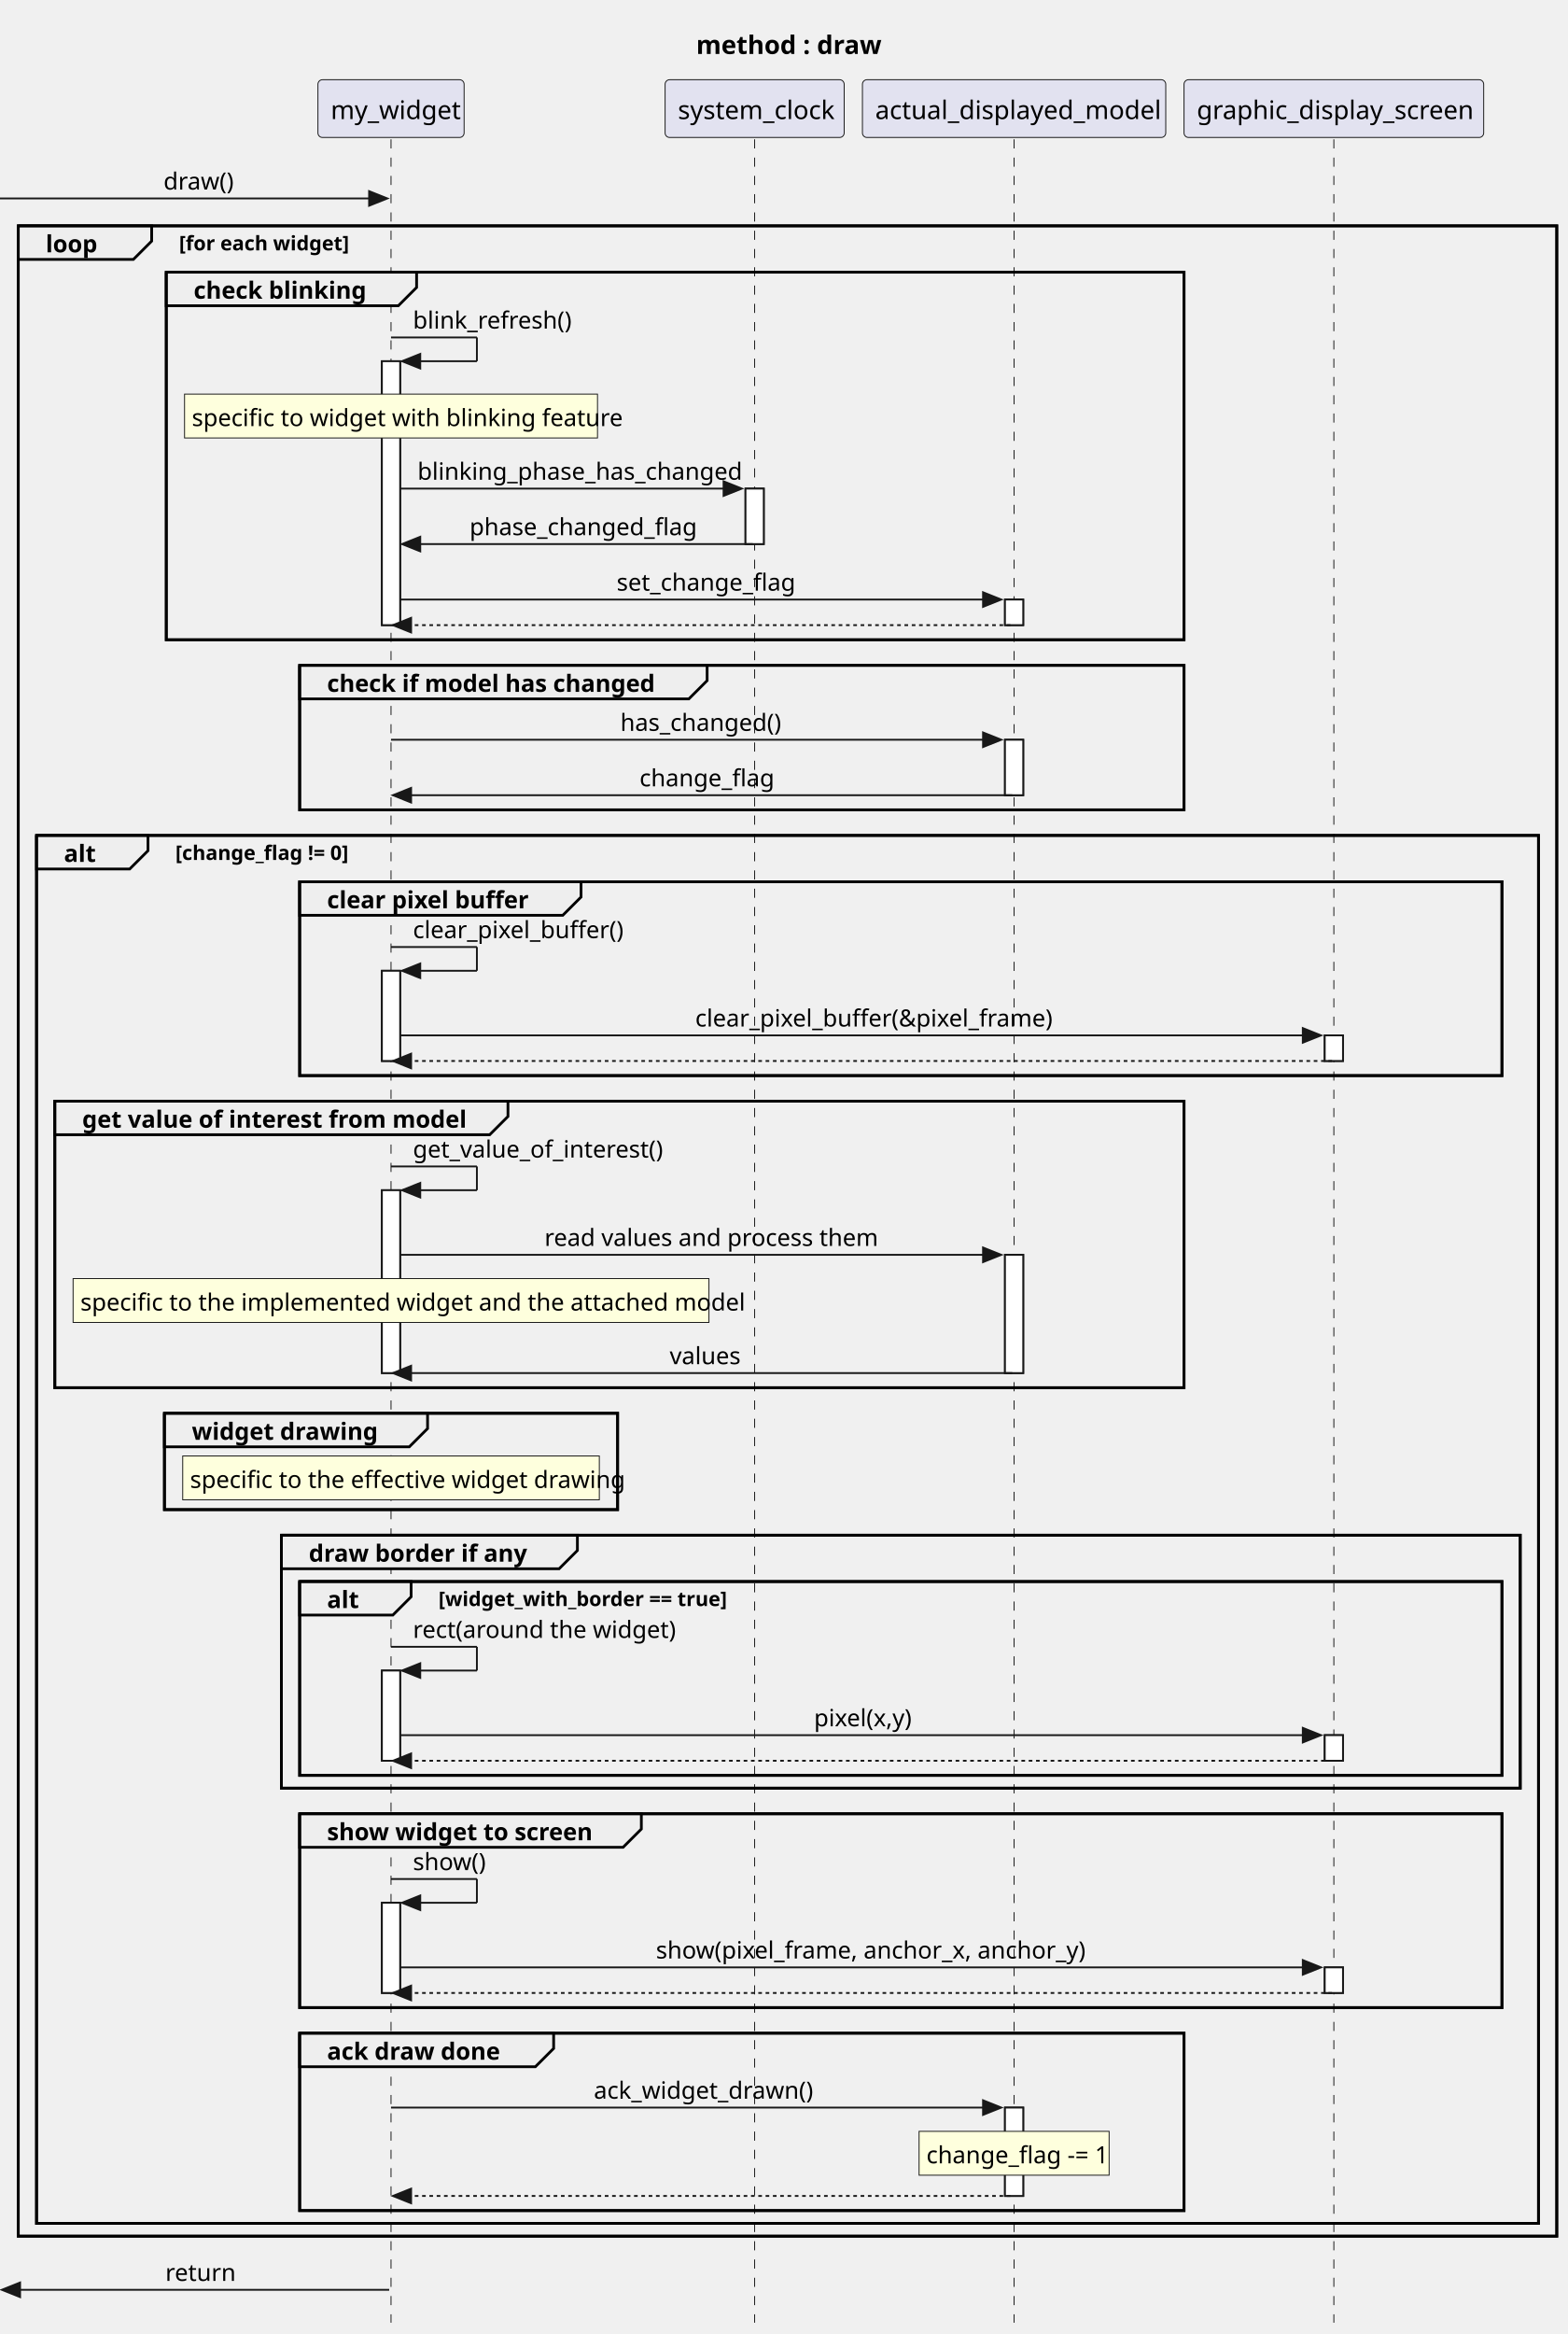
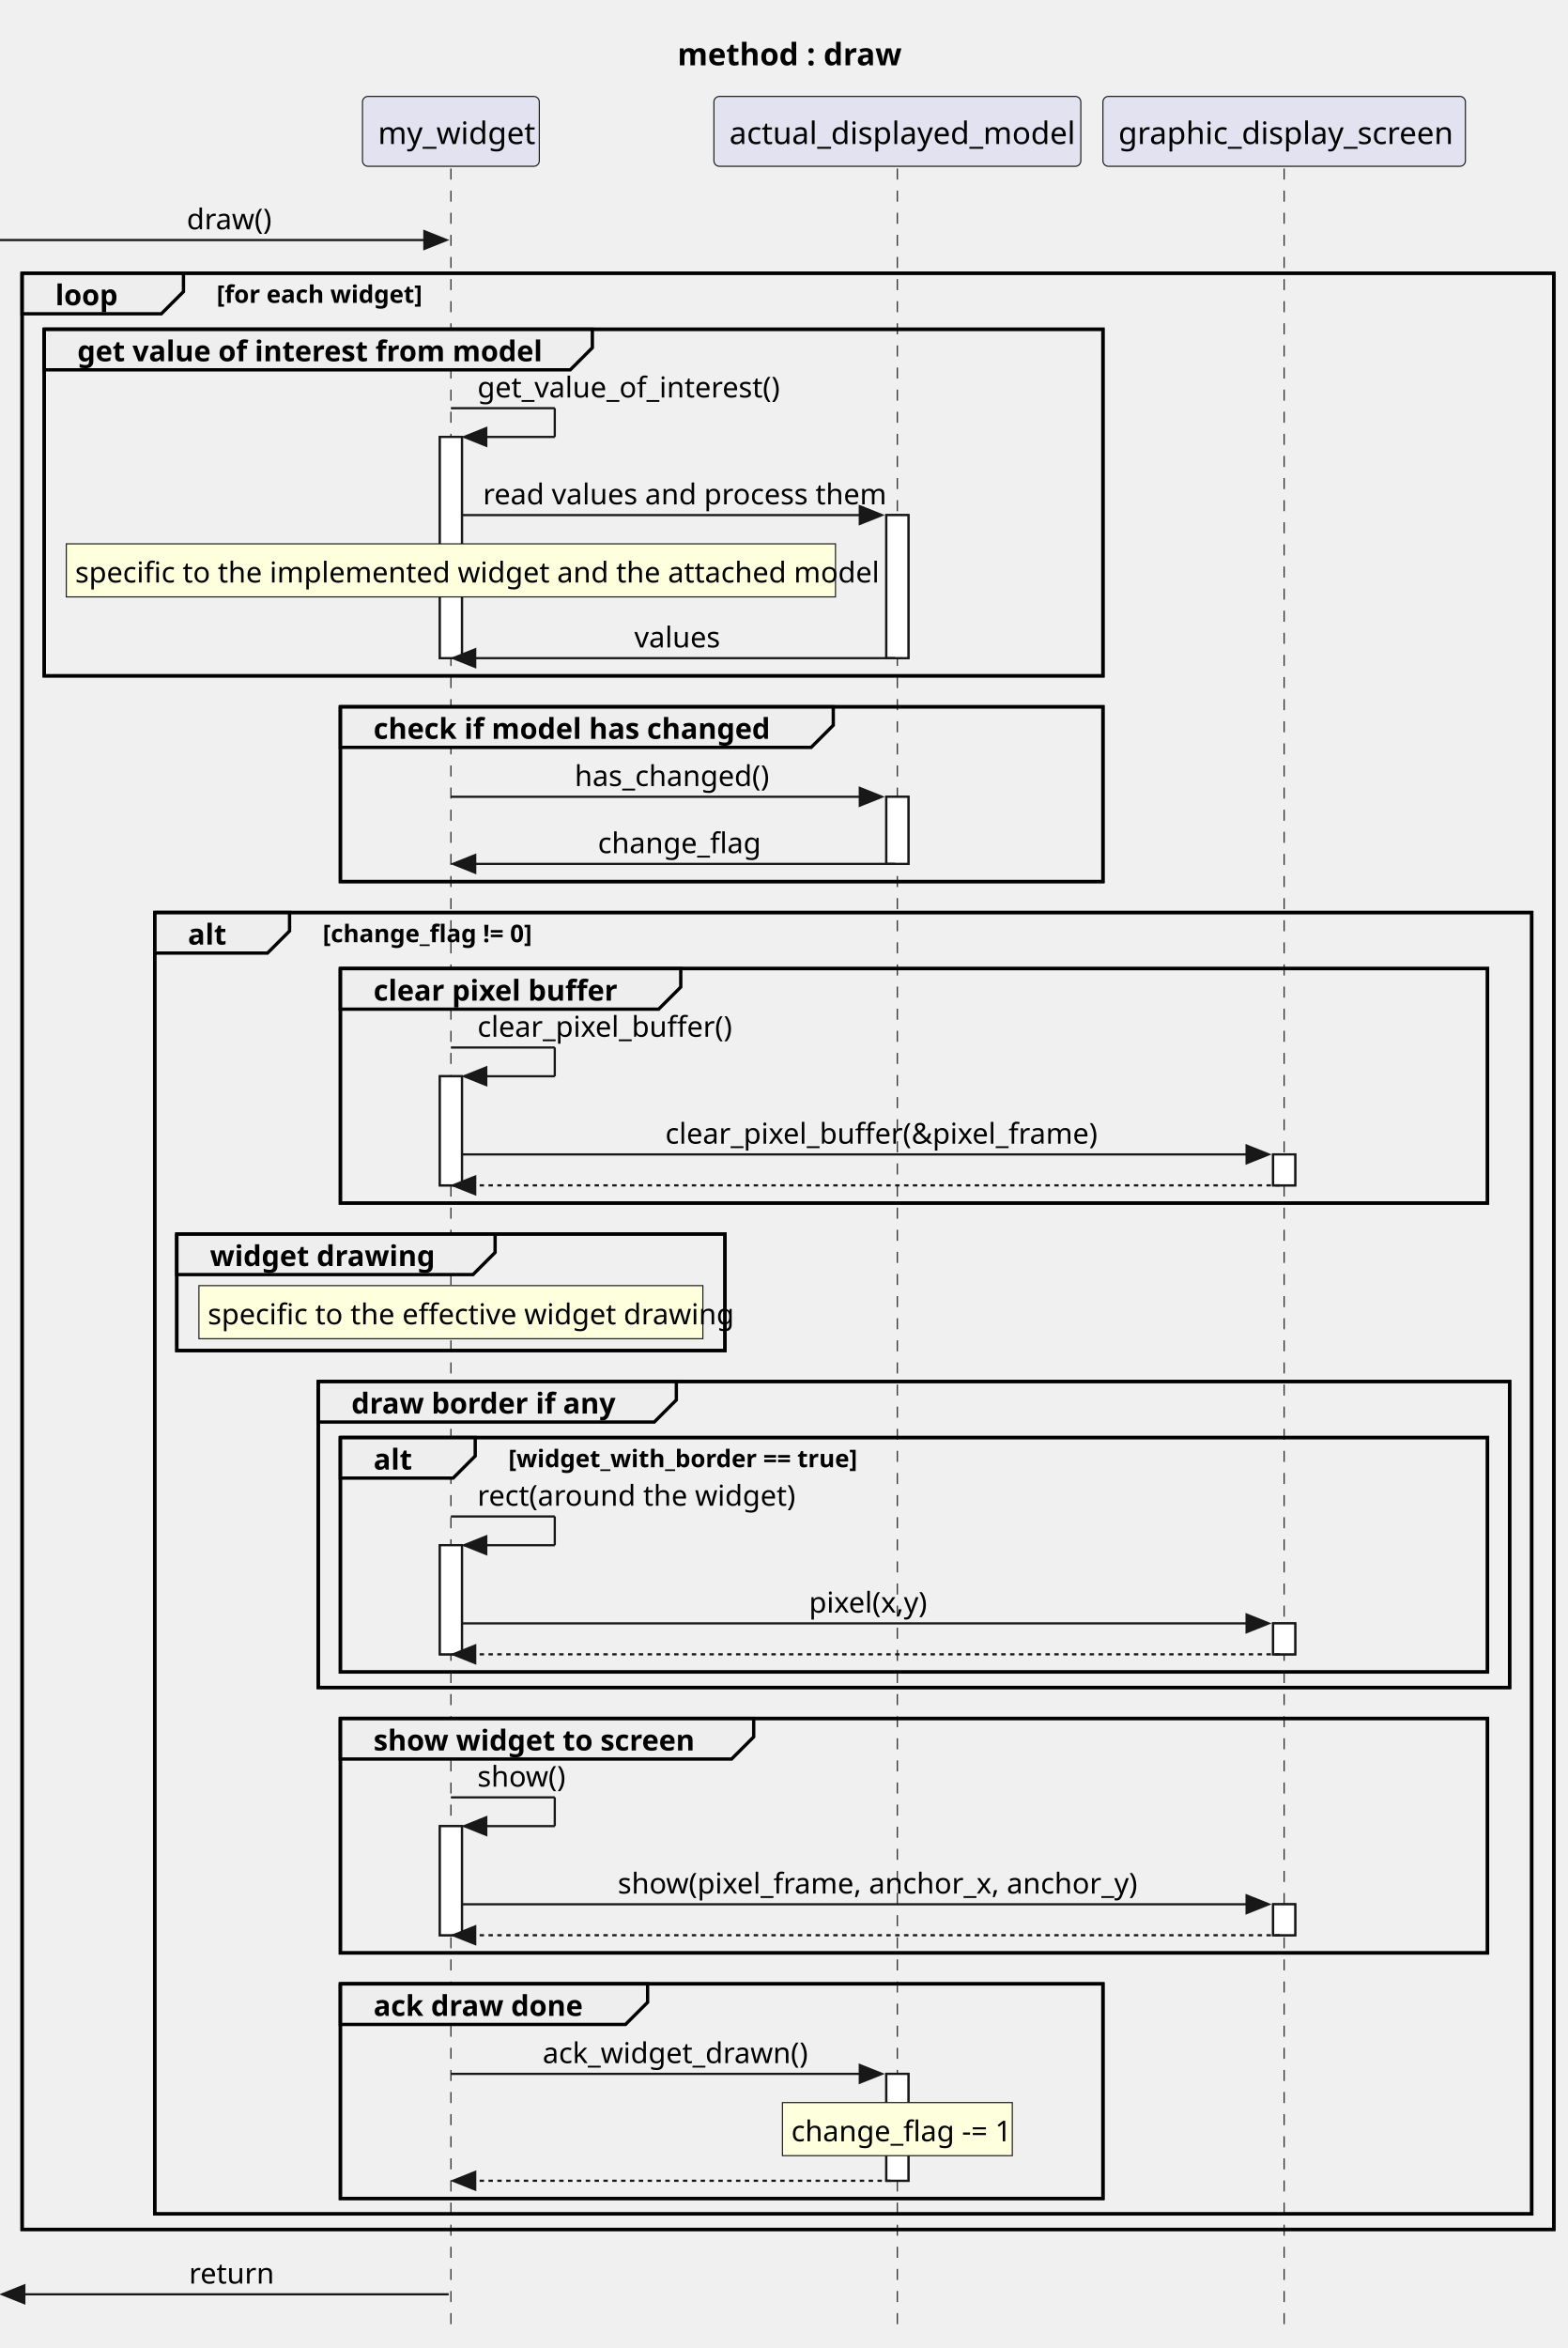
- <svg xmlns="http://www.w3.org/2000/svg" contentStyleType="text/css" height="1277px" preserveAspectRatio="none" style="width:858px;height:1277px;background:#FFFFFF;" version="1.1" viewBox="0 0 858 1277" width="858px" zoomAndPan="magnify">
+ <svg xmlns="http://www.w3.org/2000/svg" contentStyleType="text/css" height="1062px" preserveAspectRatio="none" style="width:709px;height:1062px;background:#FFFFFF;" version="1.1" viewBox="0 0 709 1062" width="709px" zoomAndPan="magnify">
  <defs />
  <g>
-     <text fill="#000000" font-family="sans-serif" font-size="14" font-weight="bold" lengthAdjust="spacing" textLength="99" x="381" y="29.533">method : draw</text>
-     <rect fill="#FFFFFF" height="144.406" style="stroke:#181818;stroke-width:1.0;" width="10" x="209" y="197.625" />
-     <rect fill="#FFFFFF" height="49.352" style="stroke:#181818;stroke-width:1.0;" width="10" x="209" y="531.141" />
-     <rect fill="#FFFFFF" height="100.055" style="stroke:#181818;stroke-width:1.0;" width="10" x="209" y="651.195" />
-     <rect fill="#FFFFFF" height="49.352" style="stroke:#181818;stroke-width:1.0;" width="10" x="209" y="914.008" />
-     <rect fill="#FFFFFF" height="49.352" style="stroke:#181818;stroke-width:1.0;" width="10" x="209" y="1041.062" />
-     <rect fill="#FFFFFF" height="30.352" style="stroke:#181818;stroke-width:1.0;" width="10" x="408" y="267.328" />
-     <rect fill="#FFFFFF" height="14" style="stroke:#181818;stroke-width:1.0;" width="10" x="550" y="328.031" />
-     <rect fill="#FFFFFF" height="30.352" style="stroke:#181818;stroke-width:1.0;" width="10" x="550" y="404.734" />
-     <rect fill="#FFFFFF" height="64.703" style="stroke:#181818;stroke-width:1.0;" width="10" x="550" y="686.547" />
-     <rect fill="#FFFFFF" height="48.352" style="stroke:#181818;stroke-width:1.0;" width="10" x="550" y="1153.117" />
-     <rect fill="#FFFFFF" height="14" style="stroke:#181818;stroke-width:1.0;" width="10" x="725" y="566.492" />
-     <rect fill="#FFFFFF" height="14" style="stroke:#181818;stroke-width:1.0;" width="10" x="725" y="949.359" />
-     <rect fill="#FFFFFF" height="14" style="stroke:#181818;stroke-width:1.0;" width="10" x="725" y="1076.414" />
-     <rect fill="none" height="1099.898" style="stroke:#000000;stroke-width:1.5;" width="842" x="10" y="123.57" />
-     <rect fill="none" height="201.109" style="stroke:#000000;stroke-width:1.5;" width="557" x="91" y="148.922" />
-     <rect fill="none" height="79.055" style="stroke:#000000;stroke-width:1.5;" width="484" x="164" y="364.031" />
-     <rect fill="none" height="759.383" style="stroke:#000000;stroke-width:1.5;" width="822" x="20" y="457.086" />
-     <rect fill="none" height="106.055" style="stroke:#000000;stroke-width:1.5;" width="658" x="164" y="482.438" />
-     <rect fill="none" height="156.758" style="stroke:#000000;stroke-width:1.5;" width="618" x="30" y="602.492" />
-     <rect fill="none" height="52.703" style="stroke:#000000;stroke-width:1.5;" width="248" x="90" y="773.25" />
-     <rect fill="none" height="138.406" style="stroke:#000000;stroke-width:1.5;" width="678" x="154" y="839.953" />
-     <rect fill="none" height="106.055" style="stroke:#000000;stroke-width:1.5;" width="658" x="164" y="865.305" />
-     <rect fill="none" height="106.055" style="stroke:#000000;stroke-width:1.5;" width="658" x="164" y="992.359" />
-     <rect fill="none" height="97.055" style="stroke:#000000;stroke-width:1.5;" width="484" x="164" y="1112.414" />
-     <line style="stroke:#181818;stroke-width:0.5;stroke-dasharray:5.0,5.0;" x1="214" x2="214" y1="76.219" y2="1270.82" />
-     <line style="stroke:#181818;stroke-width:0.5;stroke-dasharray:5.0,5.0;" x1="413" x2="413" y1="76.219" y2="1270.82" />
-     <line style="stroke:#181818;stroke-width:0.5;stroke-dasharray:5.0,5.0;" x1="555" x2="555" y1="76.219" y2="1270.82" />
-     <line style="stroke:#181818;stroke-width:0.5;stroke-dasharray:5.0,5.0;" x1="730" x2="730" y1="76.219" y2="1270.82" />
-     <rect fill="#E2E2F0" height="31.609" rx="2.5" ry="2.5" style="stroke:#181818;stroke-width:0.5;" width="80" x="174" y="43.609" />
-     <text fill="#000000" font-family="sans-serif" font-size="14" lengthAdjust="spacing" textLength="66" x="181" y="65.143">my_widget</text>
-     <rect fill="#E2E2F0" height="31.609" rx="2.5" ry="2.5" style="stroke:#181818;stroke-width:0.5;" width="98" x="364" y="43.609" />
-     <text fill="#000000" font-family="sans-serif" font-size="14" lengthAdjust="spacing" textLength="84" x="371" y="65.143">system_clock</text>
-     <rect fill="#E2E2F0" height="31.609" rx="2.5" ry="2.5" style="stroke:#181818;stroke-width:0.5;" width="166" x="472" y="43.609" />
-     <text fill="#000000" font-family="sans-serif" font-size="14" lengthAdjust="spacing" textLength="152" x="479" y="65.143">actual_displayed_model</text>
-     <rect fill="#E2E2F0" height="31.609" rx="2.5" ry="2.5" style="stroke:#181818;stroke-width:0.5;" width="164" x="648" y="43.609" />
-     <text fill="#000000" font-family="sans-serif" font-size="14" lengthAdjust="spacing" textLength="150" x="655" y="65.143">graphic_display_screen</text>
-     <rect fill="#FFFFFF" height="144.406" style="stroke:#181818;stroke-width:1.0;" width="10" x="209" y="197.625" />
-     <rect fill="#FFFFFF" height="49.352" style="stroke:#181818;stroke-width:1.0;" width="10" x="209" y="531.141" />
-     <rect fill="#FFFFFF" height="100.055" style="stroke:#181818;stroke-width:1.0;" width="10" x="209" y="651.195" />
-     <rect fill="#FFFFFF" height="49.352" style="stroke:#181818;stroke-width:1.0;" width="10" x="209" y="914.008" />
-     <rect fill="#FFFFFF" height="49.352" style="stroke:#181818;stroke-width:1.0;" width="10" x="209" y="1041.062" />
-     <rect fill="#FFFFFF" height="30.352" style="stroke:#181818;stroke-width:1.0;" width="10" x="408" y="267.328" />
-     <rect fill="#FFFFFF" height="14" style="stroke:#181818;stroke-width:1.0;" width="10" x="550" y="328.031" />
-     <rect fill="#FFFFFF" height="30.352" style="stroke:#181818;stroke-width:1.0;" width="10" x="550" y="404.734" />
-     <rect fill="#FFFFFF" height="64.703" style="stroke:#181818;stroke-width:1.0;" width="10" x="550" y="686.547" />
-     <rect fill="#FFFFFF" height="48.352" style="stroke:#181818;stroke-width:1.0;" width="10" x="550" y="1153.117" />
-     <rect fill="#FFFFFF" height="14" style="stroke:#181818;stroke-width:1.0;" width="10" x="725" y="566.492" />
-     <rect fill="#FFFFFF" height="14" style="stroke:#181818;stroke-width:1.0;" width="10" x="725" y="949.359" />
-     <rect fill="#FFFFFF" height="14" style="stroke:#181818;stroke-width:1.0;" width="10" x="725" y="1076.414" />
-     <polygon fill="#181818" points="202,104.57,212,108.57,202,112.57" style="stroke:#181818;stroke-width:1.0;" />
-     <line style="stroke:#181818;stroke-width:1.0;" x1="0" x2="208" y1="108.57" y2="108.57" />
-     <text fill="#000000" font-family="sans-serif" font-size="13" lengthAdjust="spacing" textLength="35" x="89.5" y="103.714">draw()</text>
+     <text fill="#000000" font-family="sans-serif" font-size="14" font-weight="bold" lengthAdjust="spacing" textLength="99" x="306.5" y="29.533">method : draw</text>
+     <rect fill="#FFFFFF" height="100.055" style="stroke:#181818;stroke-width:1.0;" width="10" x="199" y="197.625" />
+     <rect fill="#FFFFFF" height="49.352" style="stroke:#181818;stroke-width:1.0;" width="10" x="199" y="486.789" />
+     <rect fill="#FFFFFF" height="49.352" style="stroke:#181818;stroke-width:1.0;" width="10" x="199" y="698.898" />
+     <rect fill="#FFFFFF" height="49.352" style="stroke:#181818;stroke-width:1.0;" width="10" x="199" y="825.953" />
+     <rect fill="#FFFFFF" height="64.703" style="stroke:#181818;stroke-width:1.0;" width="10" x="401" y="232.977" />
+     <rect fill="#FFFFFF" height="30.352" style="stroke:#181818;stroke-width:1.0;" width="10" x="401" y="360.383" />
+     <rect fill="#FFFFFF" height="48.352" style="stroke:#181818;stroke-width:1.0;" width="10" x="401" y="938.008" />
+     <rect fill="#FFFFFF" height="14" style="stroke:#181818;stroke-width:1.0;" width="10" x="576" y="522.141" />
+     <rect fill="#FFFFFF" height="14" style="stroke:#181818;stroke-width:1.0;" width="10" x="576" y="734.25" />
+     <rect fill="#FFFFFF" height="14" style="stroke:#181818;stroke-width:1.0;" width="10" x="576" y="861.305" />
+     <rect fill="none" height="884.789" style="stroke:#000000;stroke-width:1.5;" width="693" x="10" y="123.57" />
+     <rect fill="none" height="156.758" style="stroke:#000000;stroke-width:1.5;" width="479" x="20" y="148.922" />
+     <rect fill="none" height="79.055" style="stroke:#000000;stroke-width:1.5;" width="345" x="154" y="319.68" />
+     <rect fill="none" height="588.625" style="stroke:#000000;stroke-width:1.5;" width="623" x="70" y="412.734" />
+     <rect fill="none" height="106.055" style="stroke:#000000;stroke-width:1.5;" width="519" x="154" y="438.086" />
+     <rect fill="none" height="52.703" style="stroke:#000000;stroke-width:1.5;" width="248" x="80" y="558.141" />
+     <rect fill="none" height="138.406" style="stroke:#000000;stroke-width:1.5;" width="539" x="144" y="624.844" />
+     <rect fill="none" height="106.055" style="stroke:#000000;stroke-width:1.5;" width="519" x="154" y="650.195" />
+     <rect fill="none" height="106.055" style="stroke:#000000;stroke-width:1.5;" width="519" x="154" y="777.25" />
+     <rect fill="none" height="97.055" style="stroke:#000000;stroke-width:1.5;" width="345" x="154" y="897.305" />
+     <line style="stroke:#181818;stroke-width:0.5;stroke-dasharray:5.0,5.0;" x1="204" x2="204" y1="76.219" y2="1055.711" />
+     <line style="stroke:#181818;stroke-width:0.5;stroke-dasharray:5.0,5.0;" x1="406" x2="406" y1="76.219" y2="1055.711" />
+     <line style="stroke:#181818;stroke-width:0.5;stroke-dasharray:5.0,5.0;" x1="581" x2="581" y1="76.219" y2="1055.711" />
+     <rect fill="#E2E2F0" height="31.609" rx="2.5" ry="2.5" style="stroke:#181818;stroke-width:0.5;" width="80" x="164" y="43.609" />
+     <text fill="#000000" font-family="sans-serif" font-size="14" lengthAdjust="spacing" textLength="66" x="171" y="65.143">my_widget</text>
+     <rect fill="#E2E2F0" height="31.609" rx="2.5" ry="2.5" style="stroke:#181818;stroke-width:0.5;" width="166" x="323" y="43.609" />
+     <text fill="#000000" font-family="sans-serif" font-size="14" lengthAdjust="spacing" textLength="152" x="330" y="65.143">actual_displayed_model</text>
+     <rect fill="#E2E2F0" height="31.609" rx="2.5" ry="2.5" style="stroke:#181818;stroke-width:0.5;" width="164" x="499" y="43.609" />
+     <text fill="#000000" font-family="sans-serif" font-size="14" lengthAdjust="spacing" textLength="150" x="506" y="65.143">graphic_display_screen</text>
+     <rect fill="#FFFFFF" height="100.055" style="stroke:#181818;stroke-width:1.0;" width="10" x="199" y="197.625" />
+     <rect fill="#FFFFFF" height="49.352" style="stroke:#181818;stroke-width:1.0;" width="10" x="199" y="486.789" />
+     <rect fill="#FFFFFF" height="49.352" style="stroke:#181818;stroke-width:1.0;" width="10" x="199" y="698.898" />
+     <rect fill="#FFFFFF" height="49.352" style="stroke:#181818;stroke-width:1.0;" width="10" x="199" y="825.953" />
+     <rect fill="#FFFFFF" height="64.703" style="stroke:#181818;stroke-width:1.0;" width="10" x="401" y="232.977" />
+     <rect fill="#FFFFFF" height="30.352" style="stroke:#181818;stroke-width:1.0;" width="10" x="401" y="360.383" />
+     <rect fill="#FFFFFF" height="48.352" style="stroke:#181818;stroke-width:1.0;" width="10" x="401" y="938.008" />
+     <rect fill="#FFFFFF" height="14" style="stroke:#181818;stroke-width:1.0;" width="10" x="576" y="522.141" />
+     <rect fill="#FFFFFF" height="14" style="stroke:#181818;stroke-width:1.0;" width="10" x="576" y="734.25" />
+     <rect fill="#FFFFFF" height="14" style="stroke:#181818;stroke-width:1.0;" width="10" x="576" y="861.305" />
+     <polygon fill="#181818" points="192,104.57,202,108.57,192,112.57" style="stroke:#181818;stroke-width:1.0;" />
+     <line style="stroke:#181818;stroke-width:1.0;" x1="0" x2="198" y1="108.57" y2="108.57" />
+     <text fill="#000000" font-family="sans-serif" font-size="13" lengthAdjust="spacing" textLength="35" x="84.5" y="103.714">draw()</text>
    <path d="M10,123.57 L83,123.57 L83,131.922 L73,141.922 L10,141.922 L10,123.57 " fill="#EEEEEE" style="stroke:#000000;stroke-width:1.5;" />
-     <rect fill="none" height="1099.898" style="stroke:#000000;stroke-width:1.5;" width="842" x="10" y="123.57" />
+     <rect fill="none" height="884.789" style="stroke:#000000;stroke-width:1.5;" width="693" x="10" y="123.57" />
    <text fill="#000000" font-family="sans-serif" font-size="13" font-weight="bold" lengthAdjust="spacing" textLength="28" x="25" y="138.065">loop</text>
    <text fill="#000000" font-family="sans-serif" font-size="11" font-weight="bold" lengthAdjust="spacing" textLength="94" x="98" y="136.989">[for each widget]</text>
-     <path d="M91,148.922 L228,148.922 L228,157.273 L218,167.273 L91,167.273 L91,148.922 " fill="#EEEEEE" style="stroke:#000000;stroke-width:1.5;" />
-     <rect fill="none" height="201.109" style="stroke:#000000;stroke-width:1.5;" width="557" x="91" y="148.922" />
-     <text fill="#000000" font-family="sans-serif" font-size="13" font-weight="bold" lengthAdjust="spacing" textLength="92" x="106" y="163.417">check blinking</text>
-     <line style="stroke:#181818;stroke-width:1.0;" x1="214" x2="261" y1="184.625" y2="184.625" />
-     <line style="stroke:#181818;stroke-width:1.0;" x1="261" x2="261" y1="184.625" y2="197.625" />
-     <line style="stroke:#181818;stroke-width:1.0;" x1="220" x2="261" y1="197.625" y2="197.625" />
-     <polygon fill="#181818" points="230,193.625,220,197.625,230,201.625" style="stroke:#181818;stroke-width:1.0;" />
-     <text fill="#000000" font-family="sans-serif" font-size="13" lengthAdjust="spacing" textLength="81" x="226" y="179.769">blink_refresh()</text>
-     <rect fill="#FEFFDD" height="24" style="stroke:#181818;stroke-width:0.5;" width="226" x="101" y="215.625" />
-     <text fill="#000000" font-family="sans-serif" font-size="13" lengthAdjust="spacing" textLength="218" x="105" y="233.12">specific to widget with blinking feature</text>
-     <polygon fill="#181818" points="396,263.328,406,267.328,396,271.328" style="stroke:#181818;stroke-width:1.0;" />
-     <line style="stroke:#181818;stroke-width:1.0;" x1="219" x2="402" y1="267.328" y2="267.328" />
-     <text fill="#000000" font-family="sans-serif" font-size="13" lengthAdjust="spacing" textLength="170" x="228.5" y="262.472">blinking_phase_has_changed</text>
-     <polygon fill="#181818" points="230,293.68,220,297.68,230,301.68" style="stroke:#181818;stroke-width:1.0;" />
-     <line style="stroke:#181818;stroke-width:1.0;" x1="224" x2="412" y1="297.68" y2="297.68" />
-     <text fill="#000000" font-family="sans-serif" font-size="13" lengthAdjust="spacing" textLength="118" x="257" y="292.823">phase_changed_flag</text>
-     <polygon fill="#181818" points="538,324.031,548,328.031,538,332.031" style="stroke:#181818;stroke-width:1.0;" />
-     <line style="stroke:#181818;stroke-width:1.0;" x1="219" x2="544" y1="328.031" y2="328.031" />
-     <text fill="#000000" font-family="sans-serif" font-size="13" lengthAdjust="spacing" textLength="94" x="337.5" y="323.175">set_change_flag</text>
-     <polygon fill="#181818" points="225,338.031,215,342.031,225,346.031" style="stroke:#181818;stroke-width:1.0;" />
-     <line style="stroke:#181818;stroke-width:1.0;stroke-dasharray:2.0,2.0;" x1="219" x2="554" y1="342.031" y2="342.031" />
-     <path d="M164,364.031 L387,364.031 L387,372.383 L377,382.383 L164,382.383 L164,364.031 " fill="#EEEEEE" style="stroke:#000000;stroke-width:1.5;" />
-     <rect fill="none" height="79.055" style="stroke:#000000;stroke-width:1.5;" width="484" x="164" y="364.031" />
-     <text fill="#000000" font-family="sans-serif" font-size="13" font-weight="bold" lengthAdjust="spacing" textLength="178" x="179" y="378.526">check if model has changed</text>
-     <polygon fill="#181818" points="538,400.734,548,404.734,538,408.734" style="stroke:#181818;stroke-width:1.0;" />
-     <line style="stroke:#181818;stroke-width:1.0;" x1="214" x2="544" y1="404.734" y2="404.734" />
-     <text fill="#000000" font-family="sans-serif" font-size="13" lengthAdjust="spacing" textLength="85" x="339.5" y="399.878">has_changed()</text>
-     <polygon fill="#181818" points="225,431.086,215,435.086,225,439.086" style="stroke:#181818;stroke-width:1.0;" />
-     <line style="stroke:#181818;stroke-width:1.0;" x1="219" x2="554" y1="435.086" y2="435.086" />
-     <text fill="#000000" font-family="sans-serif" font-size="13" lengthAdjust="spacing" textLength="69" x="350" y="430.229">change_flag</text>
-     <path d="M20,457.086 L81,457.086 L81,465.438 L71,475.438 L20,475.438 L20,457.086 " fill="#EEEEEE" style="stroke:#000000;stroke-width:1.5;" />
-     <rect fill="none" height="759.383" style="stroke:#000000;stroke-width:1.5;" width="822" x="20" y="457.086" />
-     <text fill="#000000" font-family="sans-serif" font-size="13" font-weight="bold" lengthAdjust="spacing" textLength="16" x="35" y="471.581">alt</text>
-     <text fill="#000000" font-family="sans-serif" font-size="11" font-weight="bold" lengthAdjust="spacing" textLength="95" x="96" y="470.505">[change_flag != 0]</text>
-     <path d="M164,482.438 L318,482.438 L318,490.789 L308,500.789 L164,500.789 L164,482.438 " fill="#EEEEEE" style="stroke:#000000;stroke-width:1.5;" />
-     <rect fill="none" height="106.055" style="stroke:#000000;stroke-width:1.5;" width="658" x="164" y="482.438" />
-     <text fill="#000000" font-family="sans-serif" font-size="13" font-weight="bold" lengthAdjust="spacing" textLength="109" x="179" y="496.933">clear pixel buffer</text>
-     <line style="stroke:#181818;stroke-width:1.0;" x1="214" x2="261" y1="518.141" y2="518.141" />
-     <line style="stroke:#181818;stroke-width:1.0;" x1="261" x2="261" y1="518.141" y2="531.141" />
-     <line style="stroke:#181818;stroke-width:1.0;" x1="220" x2="261" y1="531.141" y2="531.141" />
-     <polygon fill="#181818" points="230,527.141,220,531.141,230,535.141" style="stroke:#181818;stroke-width:1.0;" />
-     <text fill="#000000" font-family="sans-serif" font-size="13" lengthAdjust="spacing" textLength="108" x="226" y="513.284">clear_pixel_buffer()</text>
-     <polygon fill="#181818" points="713,562.492,723,566.492,713,570.492" style="stroke:#181818;stroke-width:1.0;" />
-     <line style="stroke:#181818;stroke-width:1.0;" x1="219" x2="719" y1="566.492" y2="566.492" />
-     <text fill="#000000" font-family="sans-serif" font-size="13" lengthAdjust="spacing" textLength="183" x="380.5" y="561.636">clear_pixel_buffer(&amp;pixel_frame)</text>
-     <polygon fill="#181818" points="225,576.492,215,580.492,225,584.492" style="stroke:#181818;stroke-width:1.0;" />
-     <line style="stroke:#181818;stroke-width:1.0;stroke-dasharray:2.0,2.0;" x1="219" x2="729" y1="580.492" y2="580.492" />
-     <path d="M30,602.492 L278,602.492 L278,610.844 L268,620.844 L30,620.844 L30,602.492 " fill="#EEEEEE" style="stroke:#000000;stroke-width:1.5;" />
-     <rect fill="none" height="156.758" style="stroke:#000000;stroke-width:1.5;" width="618" x="30" y="602.492" />
-     <text fill="#000000" font-family="sans-serif" font-size="13" font-weight="bold" lengthAdjust="spacing" textLength="203" x="45" y="616.987">get value of interest from model</text>
-     <line style="stroke:#181818;stroke-width:1.0;" x1="214" x2="261" y1="638.195" y2="638.195" />
-     <line style="stroke:#181818;stroke-width:1.0;" x1="261" x2="261" y1="638.195" y2="651.195" />
-     <line style="stroke:#181818;stroke-width:1.0;" x1="220" x2="261" y1="651.195" y2="651.195" />
-     <polygon fill="#181818" points="230,647.195,220,651.195,230,655.195" style="stroke:#181818;stroke-width:1.0;" />
-     <text fill="#000000" font-family="sans-serif" font-size="13" lengthAdjust="spacing" textLength="129" x="226" y="633.339">get_value_of_interest()</text>
-     <polygon fill="#181818" points="538,682.547,548,686.547,538,690.547" style="stroke:#181818;stroke-width:1.0;" />
-     <line style="stroke:#181818;stroke-width:1.0;" x1="219" x2="544" y1="686.547" y2="686.547" />
-     <text fill="#000000" font-family="sans-serif" font-size="13" lengthAdjust="spacing" textLength="173" x="298" y="681.69">read values and process them</text>
-     <rect fill="#FEFFDD" height="24" style="stroke:#181818;stroke-width:0.5;" width="348" x="40" y="699.547" />
-     <text fill="#000000" font-family="sans-serif" font-size="13" lengthAdjust="spacing" textLength="340" x="44" y="717.042">specific to the implemented widget and the attached model</text>
-     <polygon fill="#181818" points="225,747.25,215,751.25,225,755.25" style="stroke:#181818;stroke-width:1.0;" />
-     <line style="stroke:#181818;stroke-width:1.0;" x1="219" x2="554" y1="751.25" y2="751.25" />
-     <text fill="#000000" font-family="sans-serif" font-size="13" lengthAdjust="spacing" textLength="36" x="366.5" y="746.394">values</text>
-     <path d="M90,773.25 L234,773.25 L234,781.602 L224,791.602 L90,791.602 L90,773.25 " fill="#EEEEEE" style="stroke:#000000;stroke-width:1.5;" />
-     <rect fill="none" height="52.703" style="stroke:#000000;stroke-width:1.5;" width="248" x="90" y="773.25" />
-     <text fill="#000000" font-family="sans-serif" font-size="13" font-weight="bold" lengthAdjust="spacing" textLength="99" x="105" y="787.745">widget drawing</text>
-     <rect fill="#FEFFDD" height="24" style="stroke:#181818;stroke-width:0.5;" width="228" x="100" y="796.602" />
-     <text fill="#000000" font-family="sans-serif" font-size="13" lengthAdjust="spacing" textLength="220" x="104" y="814.097">specific to the effective widget drawing</text>
-     <path d="M154,839.953 L316,839.953 L316,848.305 L306,858.305 L154,858.305 L154,839.953 " fill="#EEEEEE" style="stroke:#000000;stroke-width:1.5;" />
-     <rect fill="none" height="138.406" style="stroke:#000000;stroke-width:1.5;" width="678" x="154" y="839.953" />
-     <text fill="#000000" font-family="sans-serif" font-size="13" font-weight="bold" lengthAdjust="spacing" textLength="117" x="169" y="854.448">draw border if any</text>
-     <path d="M164,865.305 L225,865.305 L225,873.656 L215,883.656 L164,883.656 L164,865.305 " fill="#EEEEEE" style="stroke:#000000;stroke-width:1.5;" />
-     <rect fill="none" height="106.055" style="stroke:#000000;stroke-width:1.5;" width="658" x="164" y="865.305" />
-     <text fill="#000000" font-family="sans-serif" font-size="13" font-weight="bold" lengthAdjust="spacing" textLength="16" x="179" y="879.8">alt</text>
-     <text fill="#000000" font-family="sans-serif" font-size="11" font-weight="bold" lengthAdjust="spacing" textLength="161" x="240" y="878.724">[widget_with_border == true]</text>
-     <line style="stroke:#181818;stroke-width:1.0;" x1="214" x2="261" y1="901.008" y2="901.008" />
-     <line style="stroke:#181818;stroke-width:1.0;" x1="261" x2="261" y1="901.008" y2="914.008" />
-     <line style="stroke:#181818;stroke-width:1.0;" x1="220" x2="261" y1="914.008" y2="914.008" />
-     <polygon fill="#181818" points="230,910.008,220,914.008,230,918.008" style="stroke:#181818;stroke-width:1.0;" />
-     <text fill="#000000" font-family="sans-serif" font-size="13" lengthAdjust="spacing" textLength="132" x="226" y="896.151">rect(around the widget)</text>
-     <polygon fill="#181818" points="713,945.359,723,949.359,713,953.359" style="stroke:#181818;stroke-width:1.0;" />
-     <line style="stroke:#181818;stroke-width:1.0;" x1="219" x2="719" y1="949.359" y2="949.359" />
-     <text fill="#000000" font-family="sans-serif" font-size="13" lengthAdjust="spacing" textLength="53" x="445.5" y="944.503">pixel(x,y)</text>
-     <polygon fill="#181818" points="225,959.359,215,963.359,225,967.359" style="stroke:#181818;stroke-width:1.0;" />
-     <line style="stroke:#181818;stroke-width:1.0;stroke-dasharray:2.0,2.0;" x1="219" x2="729" y1="963.359" y2="963.359" />
-     <path d="M164,992.359 L351,992.359 L351,1000.711 L341,1010.711 L164,1010.711 L164,992.359 " fill="#EEEEEE" style="stroke:#000000;stroke-width:1.5;" />
-     <rect fill="none" height="106.055" style="stroke:#000000;stroke-width:1.5;" width="658" x="164" y="992.359" />
-     <text fill="#000000" font-family="sans-serif" font-size="13" font-weight="bold" lengthAdjust="spacing" textLength="142" x="179" y="1006.855">show widget to screen</text>
-     <line style="stroke:#181818;stroke-width:1.0;" x1="214" x2="261" y1="1028.062" y2="1028.062" />
-     <line style="stroke:#181818;stroke-width:1.0;" x1="261" x2="261" y1="1028.062" y2="1041.062" />
-     <line style="stroke:#181818;stroke-width:1.0;" x1="220" x2="261" y1="1041.062" y2="1041.062" />
-     <polygon fill="#181818" points="230,1037.062,220,1041.062,230,1045.062" style="stroke:#181818;stroke-width:1.0;" />
-     <text fill="#000000" font-family="sans-serif" font-size="13" lengthAdjust="spacing" textLength="38" x="226" y="1023.206">show()</text>
-     <polygon fill="#181818" points="713,1072.414,723,1076.414,713,1080.414" style="stroke:#181818;stroke-width:1.0;" />
-     <line style="stroke:#181818;stroke-width:1.0;" x1="219" x2="719" y1="1076.414" y2="1076.414" />
-     <text fill="#000000" font-family="sans-serif" font-size="13" lengthAdjust="spacing" textLength="226" x="359" y="1071.558">show(pixel_frame, anchor_x, anchor_y)</text>
-     <polygon fill="#181818" points="225,1086.414,215,1090.414,225,1094.414" style="stroke:#181818;stroke-width:1.0;" />
-     <line style="stroke:#181818;stroke-width:1.0;stroke-dasharray:2.0,2.0;" x1="219" x2="729" y1="1090.414" y2="1090.414" />
-     <path d="M164,1112.414 L303,1112.414 L303,1120.766 L293,1130.766 L164,1130.766 L164,1112.414 " fill="#EEEEEE" style="stroke:#000000;stroke-width:1.5;" />
-     <rect fill="none" height="97.055" style="stroke:#000000;stroke-width:1.5;" width="484" x="164" y="1112.414" />
-     <text fill="#000000" font-family="sans-serif" font-size="13" font-weight="bold" lengthAdjust="spacing" textLength="94" x="179" y="1126.909">ack draw done</text>
-     <polygon fill="#181818" points="538,1149.117,548,1153.117,538,1157.117" style="stroke:#181818;stroke-width:1.0;" />
-     <line style="stroke:#181818;stroke-width:1.0;" x1="214" x2="544" y1="1153.117" y2="1153.117" />
-     <text fill="#000000" font-family="sans-serif" font-size="13" lengthAdjust="spacing" textLength="114" x="325" y="1148.261">ack_widget_drawn()</text>
-     <rect fill="#FEFFDD" height="24" style="stroke:#181818;stroke-width:0.5;" width="104" x="503" y="1166.117" />
-     <text fill="#000000" font-family="sans-serif" font-size="13" lengthAdjust="spacing" textLength="96" x="507" y="1183.612">change_flag -= 1</text>
-     <polygon fill="#181818" points="225,1197.469,215,1201.469,225,1205.469" style="stroke:#181818;stroke-width:1.0;" />
-     <line style="stroke:#181818;stroke-width:1.0;stroke-dasharray:2.0,2.0;" x1="219" x2="554" y1="1201.469" y2="1201.469" />
-     <polygon fill="#181818" points="11,1248.82,1,1252.82,11,1256.82" style="stroke:#181818;stroke-width:1.0;" />
-     <line style="stroke:#181818;stroke-width:1.0;" x1="5" x2="213" y1="1252.82" y2="1252.82" />
-     <text fill="#000000" font-family="sans-serif" font-size="13" lengthAdjust="spacing" textLength="33" x="90.5" y="1247.964">return</text>
+     <path d="M20,148.922 L268,148.922 L268,157.273 L258,167.273 L20,167.273 L20,148.922 " fill="#EEEEEE" style="stroke:#000000;stroke-width:1.5;" />
+     <rect fill="none" height="156.758" style="stroke:#000000;stroke-width:1.5;" width="479" x="20" y="148.922" />
+     <text fill="#000000" font-family="sans-serif" font-size="13" font-weight="bold" lengthAdjust="spacing" textLength="203" x="35" y="163.417">get value of interest from model</text>
+     <line style="stroke:#181818;stroke-width:1.0;" x1="204" x2="251" y1="184.625" y2="184.625" />
+     <line style="stroke:#181818;stroke-width:1.0;" x1="251" x2="251" y1="184.625" y2="197.625" />
+     <line style="stroke:#181818;stroke-width:1.0;" x1="210" x2="251" y1="197.625" y2="197.625" />
+     <polygon fill="#181818" points="220,193.625,210,197.625,220,201.625" style="stroke:#181818;stroke-width:1.0;" />
+     <text fill="#000000" font-family="sans-serif" font-size="13" lengthAdjust="spacing" textLength="129" x="216" y="179.769">get_value_of_interest()</text>
+     <polygon fill="#181818" points="389,228.977,399,232.977,389,236.977" style="stroke:#181818;stroke-width:1.0;" />
+     <line style="stroke:#181818;stroke-width:1.0;" x1="209" x2="395" y1="232.977" y2="232.977" />
+     <text fill="#000000" font-family="sans-serif" font-size="13" lengthAdjust="spacing" textLength="173" x="218.5" y="228.12">read values and process them</text>
+     <rect fill="#FEFFDD" height="24" style="stroke:#181818;stroke-width:0.5;" width="348" x="30" y="245.977" />
+     <text fill="#000000" font-family="sans-serif" font-size="13" lengthAdjust="spacing" textLength="340" x="34" y="263.472">specific to the implemented widget and the attached model</text>
+     <polygon fill="#181818" points="215,293.68,205,297.68,215,301.68" style="stroke:#181818;stroke-width:1.0;" />
+     <line style="stroke:#181818;stroke-width:1.0;" x1="209" x2="405" y1="297.68" y2="297.68" />
+     <text fill="#000000" font-family="sans-serif" font-size="13" lengthAdjust="spacing" textLength="36" x="287" y="292.823">values</text>
+     <path d="M154,319.68 L377,319.68 L377,328.031 L367,338.031 L154,338.031 L154,319.68 " fill="#EEEEEE" style="stroke:#000000;stroke-width:1.5;" />
+     <rect fill="none" height="79.055" style="stroke:#000000;stroke-width:1.5;" width="345" x="154" y="319.68" />
+     <text fill="#000000" font-family="sans-serif" font-size="13" font-weight="bold" lengthAdjust="spacing" textLength="178" x="169" y="334.175">check if model has changed</text>
+     <polygon fill="#181818" points="389,356.383,399,360.383,389,364.383" style="stroke:#181818;stroke-width:1.0;" />
+     <line style="stroke:#181818;stroke-width:1.0;" x1="204" x2="395" y1="360.383" y2="360.383" />
+     <text fill="#000000" font-family="sans-serif" font-size="13" lengthAdjust="spacing" textLength="85" x="260" y="355.526">has_changed()</text>
+     <polygon fill="#181818" points="215,386.734,205,390.734,215,394.734" style="stroke:#181818;stroke-width:1.0;" />
+     <line style="stroke:#181818;stroke-width:1.0;" x1="209" x2="405" y1="390.734" y2="390.734" />
+     <text fill="#000000" font-family="sans-serif" font-size="13" lengthAdjust="spacing" textLength="69" x="270.5" y="385.878">change_flag</text>
+     <path d="M70,412.734 L131,412.734 L131,421.086 L121,431.086 L70,431.086 L70,412.734 " fill="#EEEEEE" style="stroke:#000000;stroke-width:1.5;" />
+     <rect fill="none" height="588.625" style="stroke:#000000;stroke-width:1.5;" width="623" x="70" y="412.734" />
+     <text fill="#000000" font-family="sans-serif" font-size="13" font-weight="bold" lengthAdjust="spacing" textLength="16" x="85" y="427.229">alt</text>
+     <text fill="#000000" font-family="sans-serif" font-size="11" font-weight="bold" lengthAdjust="spacing" textLength="95" x="146" y="426.153">[change_flag != 0]</text>
+     <path d="M154,438.086 L308,438.086 L308,446.438 L298,456.438 L154,456.438 L154,438.086 " fill="#EEEEEE" style="stroke:#000000;stroke-width:1.5;" />
+     <rect fill="none" height="106.055" style="stroke:#000000;stroke-width:1.5;" width="519" x="154" y="438.086" />
+     <text fill="#000000" font-family="sans-serif" font-size="13" font-weight="bold" lengthAdjust="spacing" textLength="109" x="169" y="452.581">clear pixel buffer</text>
+     <line style="stroke:#181818;stroke-width:1.0;" x1="204" x2="251" y1="473.789" y2="473.789" />
+     <line style="stroke:#181818;stroke-width:1.0;" x1="251" x2="251" y1="473.789" y2="486.789" />
+     <line style="stroke:#181818;stroke-width:1.0;" x1="210" x2="251" y1="486.789" y2="486.789" />
+     <polygon fill="#181818" points="220,482.789,210,486.789,220,490.789" style="stroke:#181818;stroke-width:1.0;" />
+     <text fill="#000000" font-family="sans-serif" font-size="13" lengthAdjust="spacing" textLength="108" x="216" y="468.933">clear_pixel_buffer()</text>
+     <polygon fill="#181818" points="564,518.141,574,522.141,564,526.141" style="stroke:#181818;stroke-width:1.0;" />
+     <line style="stroke:#181818;stroke-width:1.0;" x1="209" x2="570" y1="522.141" y2="522.141" />
+     <text fill="#000000" font-family="sans-serif" font-size="13" lengthAdjust="spacing" textLength="183" x="301" y="517.284">clear_pixel_buffer(&amp;pixel_frame)</text>
+     <polygon fill="#181818" points="215,532.141,205,536.141,215,540.141" style="stroke:#181818;stroke-width:1.0;" />
+     <line style="stroke:#181818;stroke-width:1.0;stroke-dasharray:2.0,2.0;" x1="209" x2="580" y1="536.141" y2="536.141" />
+     <path d="M80,558.141 L224,558.141 L224,566.492 L214,576.492 L80,576.492 L80,558.141 " fill="#EEEEEE" style="stroke:#000000;stroke-width:1.5;" />
+     <rect fill="none" height="52.703" style="stroke:#000000;stroke-width:1.5;" width="248" x="80" y="558.141" />
+     <text fill="#000000" font-family="sans-serif" font-size="13" font-weight="bold" lengthAdjust="spacing" textLength="99" x="95" y="572.636">widget drawing</text>
+     <rect fill="#FEFFDD" height="24" style="stroke:#181818;stroke-width:0.5;" width="228" x="90" y="581.492" />
+     <text fill="#000000" font-family="sans-serif" font-size="13" lengthAdjust="spacing" textLength="220" x="94" y="598.987">specific to the effective widget drawing</text>
+     <path d="M144,624.844 L306,624.844 L306,633.195 L296,643.195 L144,643.195 L144,624.844 " fill="#EEEEEE" style="stroke:#000000;stroke-width:1.5;" />
+     <rect fill="none" height="138.406" style="stroke:#000000;stroke-width:1.5;" width="539" x="144" y="624.844" />
+     <text fill="#000000" font-family="sans-serif" font-size="13" font-weight="bold" lengthAdjust="spacing" textLength="117" x="159" y="639.339">draw border if any</text>
+     <path d="M154,650.195 L215,650.195 L215,658.547 L205,668.547 L154,668.547 L154,650.195 " fill="#EEEEEE" style="stroke:#000000;stroke-width:1.5;" />
+     <rect fill="none" height="106.055" style="stroke:#000000;stroke-width:1.5;" width="519" x="154" y="650.195" />
+     <text fill="#000000" font-family="sans-serif" font-size="13" font-weight="bold" lengthAdjust="spacing" textLength="16" x="169" y="664.69">alt</text>
+     <text fill="#000000" font-family="sans-serif" font-size="11" font-weight="bold" lengthAdjust="spacing" textLength="161" x="230" y="663.614">[widget_with_border == true]</text>
+     <line style="stroke:#181818;stroke-width:1.0;" x1="204" x2="251" y1="685.898" y2="685.898" />
+     <line style="stroke:#181818;stroke-width:1.0;" x1="251" x2="251" y1="685.898" y2="698.898" />
+     <line style="stroke:#181818;stroke-width:1.0;" x1="210" x2="251" y1="698.898" y2="698.898" />
+     <polygon fill="#181818" points="220,694.898,210,698.898,220,702.898" style="stroke:#181818;stroke-width:1.0;" />
+     <text fill="#000000" font-family="sans-serif" font-size="13" lengthAdjust="spacing" textLength="132" x="216" y="681.042">rect(around the widget)</text>
+     <polygon fill="#181818" points="564,730.25,574,734.25,564,738.25" style="stroke:#181818;stroke-width:1.0;" />
+     <line style="stroke:#181818;stroke-width:1.0;" x1="209" x2="570" y1="734.25" y2="734.25" />
+     <text fill="#000000" font-family="sans-serif" font-size="13" lengthAdjust="spacing" textLength="53" x="366" y="729.394">pixel(x,y)</text>
+     <polygon fill="#181818" points="215,744.25,205,748.25,215,752.25" style="stroke:#181818;stroke-width:1.0;" />
+     <line style="stroke:#181818;stroke-width:1.0;stroke-dasharray:2.0,2.0;" x1="209" x2="580" y1="748.25" y2="748.25" />
+     <path d="M154,777.25 L341,777.25 L341,785.602 L331,795.602 L154,795.602 L154,777.25 " fill="#EEEEEE" style="stroke:#000000;stroke-width:1.5;" />
+     <rect fill="none" height="106.055" style="stroke:#000000;stroke-width:1.5;" width="519" x="154" y="777.25" />
+     <text fill="#000000" font-family="sans-serif" font-size="13" font-weight="bold" lengthAdjust="spacing" textLength="142" x="169" y="791.745">show widget to screen</text>
+     <line style="stroke:#181818;stroke-width:1.0;" x1="204" x2="251" y1="812.953" y2="812.953" />
+     <line style="stroke:#181818;stroke-width:1.0;" x1="251" x2="251" y1="812.953" y2="825.953" />
+     <line style="stroke:#181818;stroke-width:1.0;" x1="210" x2="251" y1="825.953" y2="825.953" />
+     <polygon fill="#181818" points="220,821.953,210,825.953,220,829.953" style="stroke:#181818;stroke-width:1.0;" />
+     <text fill="#000000" font-family="sans-serif" font-size="13" lengthAdjust="spacing" textLength="38" x="216" y="808.097">show()</text>
+     <polygon fill="#181818" points="564,857.305,574,861.305,564,865.305" style="stroke:#181818;stroke-width:1.0;" />
+     <line style="stroke:#181818;stroke-width:1.0;" x1="209" x2="570" y1="861.305" y2="861.305" />
+     <text fill="#000000" font-family="sans-serif" font-size="13" lengthAdjust="spacing" textLength="226" x="279.5" y="856.448">show(pixel_frame, anchor_x, anchor_y)</text>
+     <polygon fill="#181818" points="215,871.305,205,875.305,215,879.305" style="stroke:#181818;stroke-width:1.0;" />
+     <line style="stroke:#181818;stroke-width:1.0;stroke-dasharray:2.0,2.0;" x1="209" x2="580" y1="875.305" y2="875.305" />
+     <path d="M154,897.305 L293,897.305 L293,905.656 L283,915.656 L154,915.656 L154,897.305 " fill="#EEEEEE" style="stroke:#000000;stroke-width:1.5;" />
+     <rect fill="none" height="97.055" style="stroke:#000000;stroke-width:1.5;" width="345" x="154" y="897.305" />
+     <text fill="#000000" font-family="sans-serif" font-size="13" font-weight="bold" lengthAdjust="spacing" textLength="94" x="169" y="911.8">ack draw done</text>
+     <polygon fill="#181818" points="389,934.008,399,938.008,389,942.008" style="stroke:#181818;stroke-width:1.0;" />
+     <line style="stroke:#181818;stroke-width:1.0;" x1="204" x2="395" y1="938.008" y2="938.008" />
+     <text fill="#000000" font-family="sans-serif" font-size="13" lengthAdjust="spacing" textLength="114" x="245.5" y="933.151">ack_widget_drawn()</text>
+     <rect fill="#FEFFDD" height="24" style="stroke:#181818;stroke-width:0.5;" width="104" x="354" y="951.008" />
+     <text fill="#000000" font-family="sans-serif" font-size="13" lengthAdjust="spacing" textLength="96" x="358" y="968.503">change_flag -= 1</text>
+     <polygon fill="#181818" points="215,982.359,205,986.359,215,990.359" style="stroke:#181818;stroke-width:1.0;" />
+     <line style="stroke:#181818;stroke-width:1.0;stroke-dasharray:2.0,2.0;" x1="209" x2="405" y1="986.359" y2="986.359" />
+     <polygon fill="#181818" points="11,1033.711,1,1037.711,11,1041.711" style="stroke:#181818;stroke-width:1.0;" />
+     <line style="stroke:#181818;stroke-width:1.0;" x1="5" x2="203" y1="1037.711" y2="1037.711" />
+     <text fill="#000000" font-family="sans-serif" font-size="13" lengthAdjust="spacing" textLength="33" x="85.5" y="1032.854">return</text>
  </g>
</svg>
